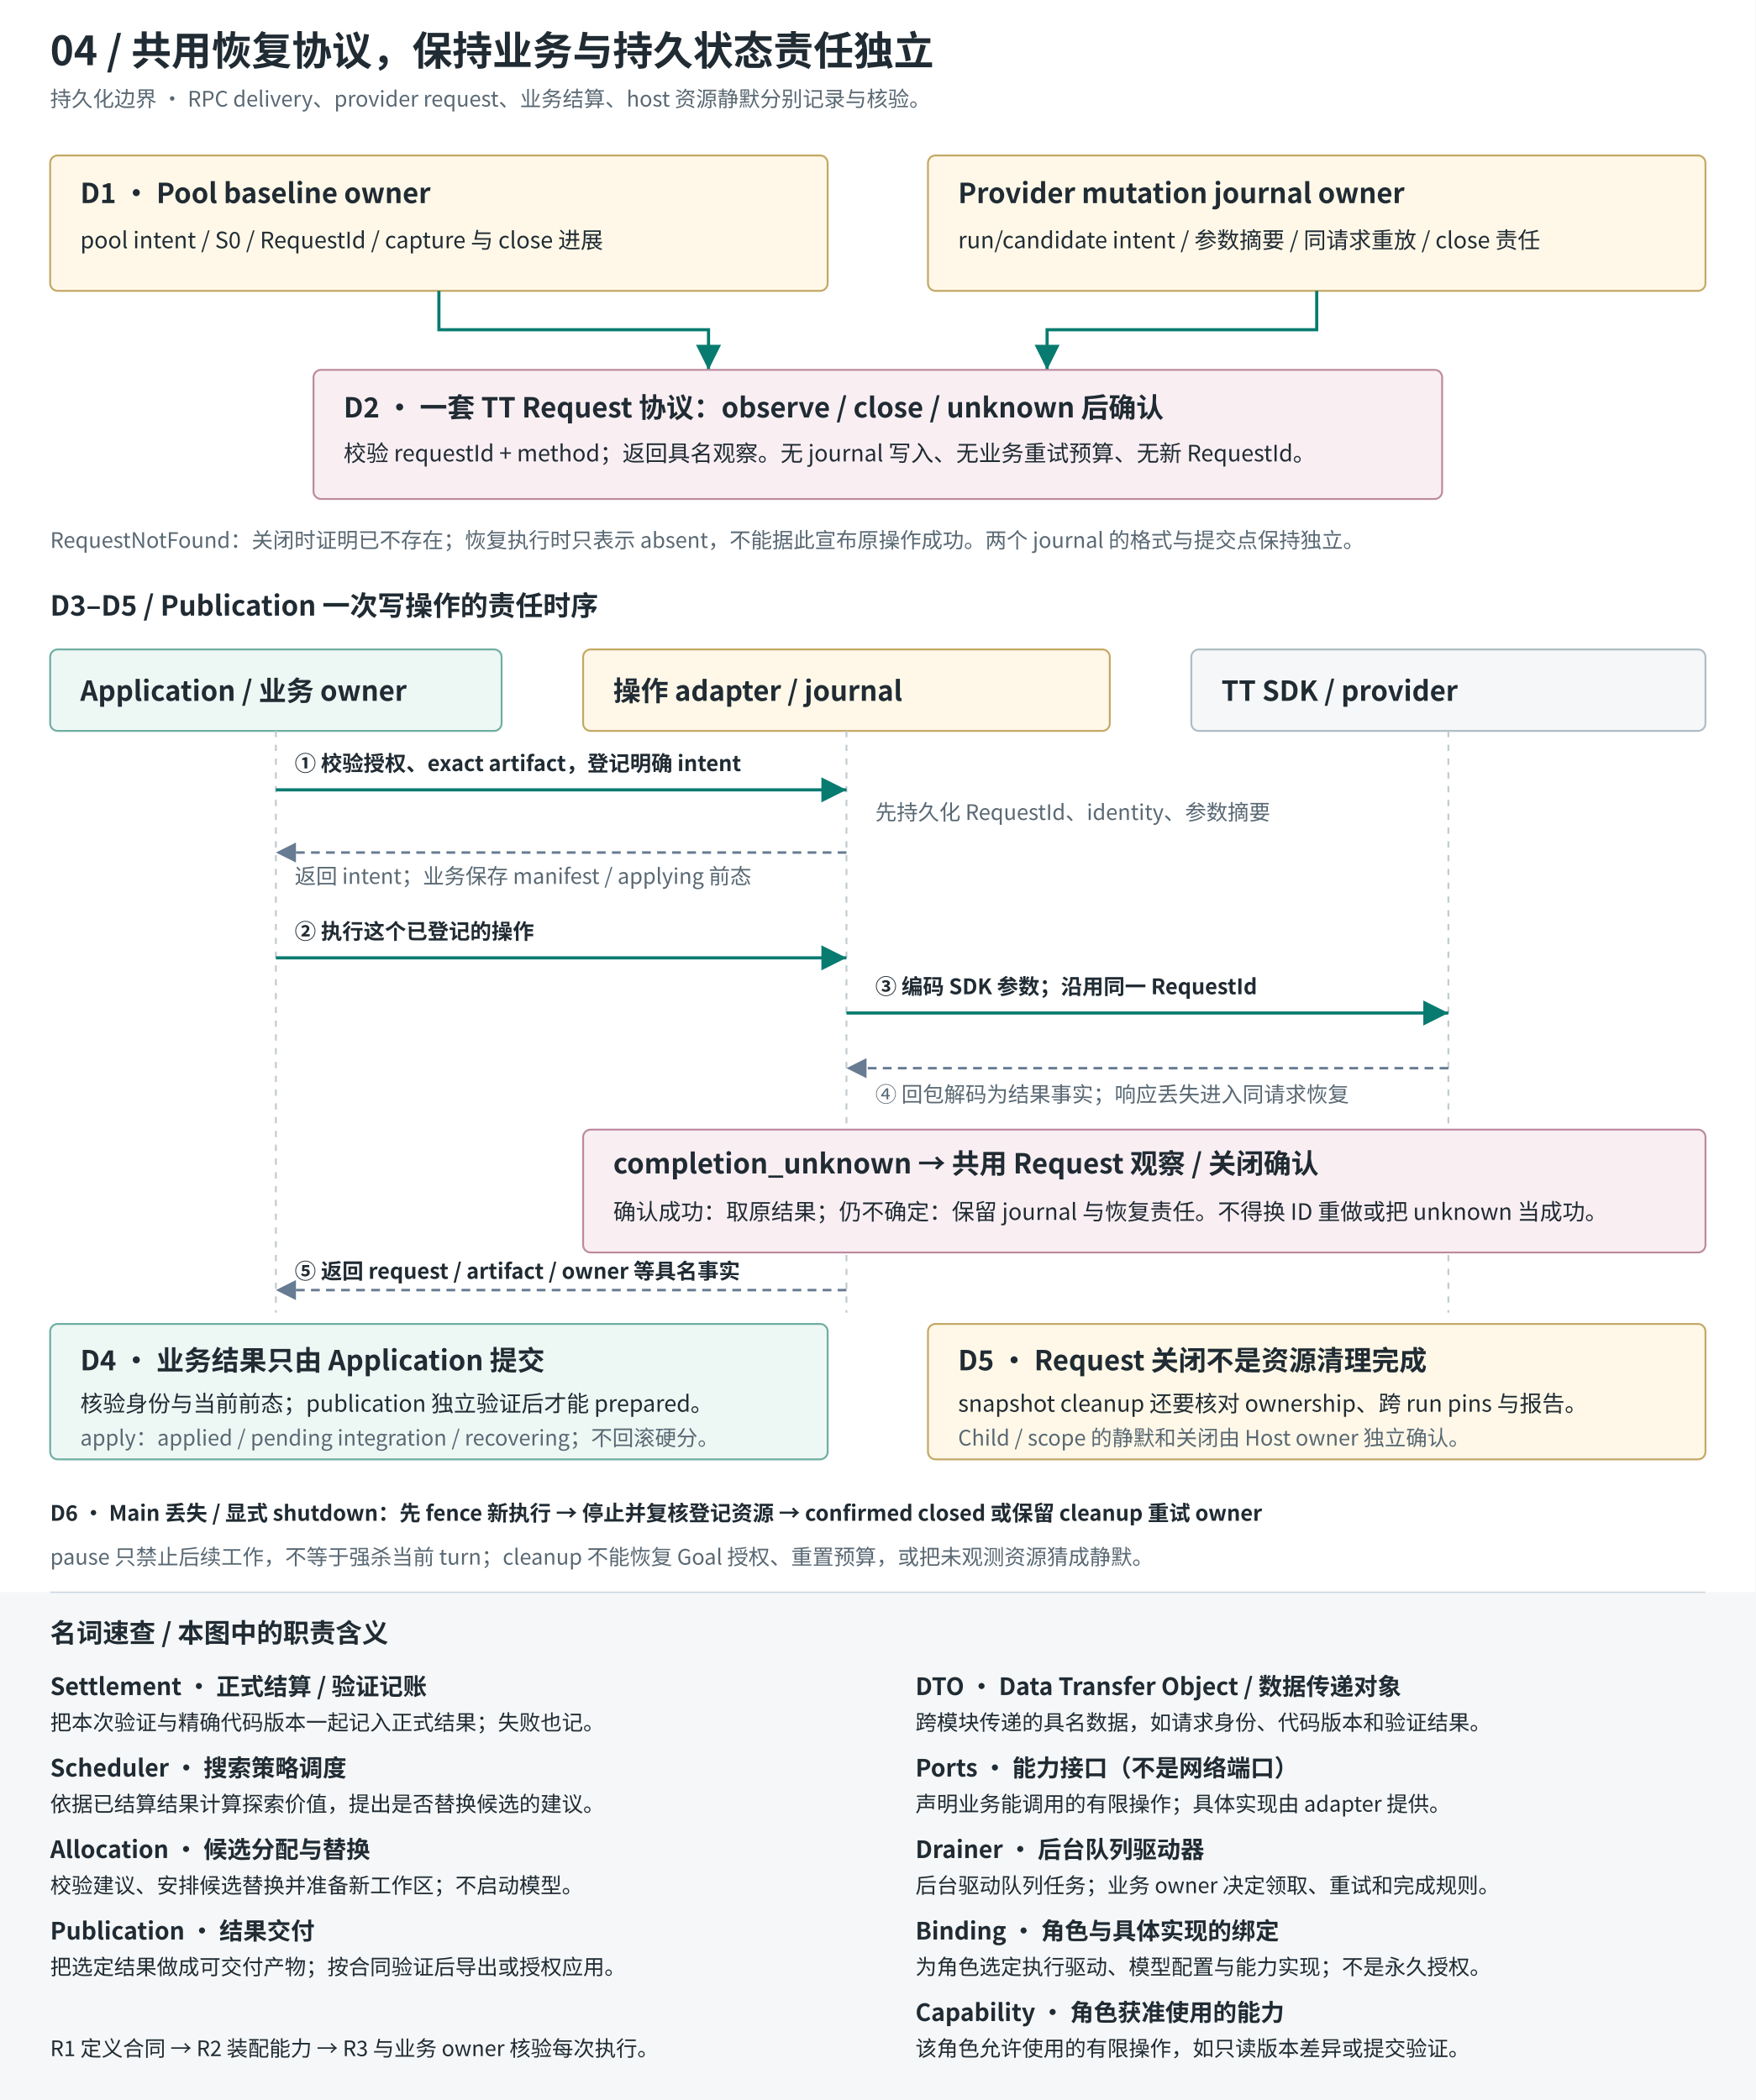
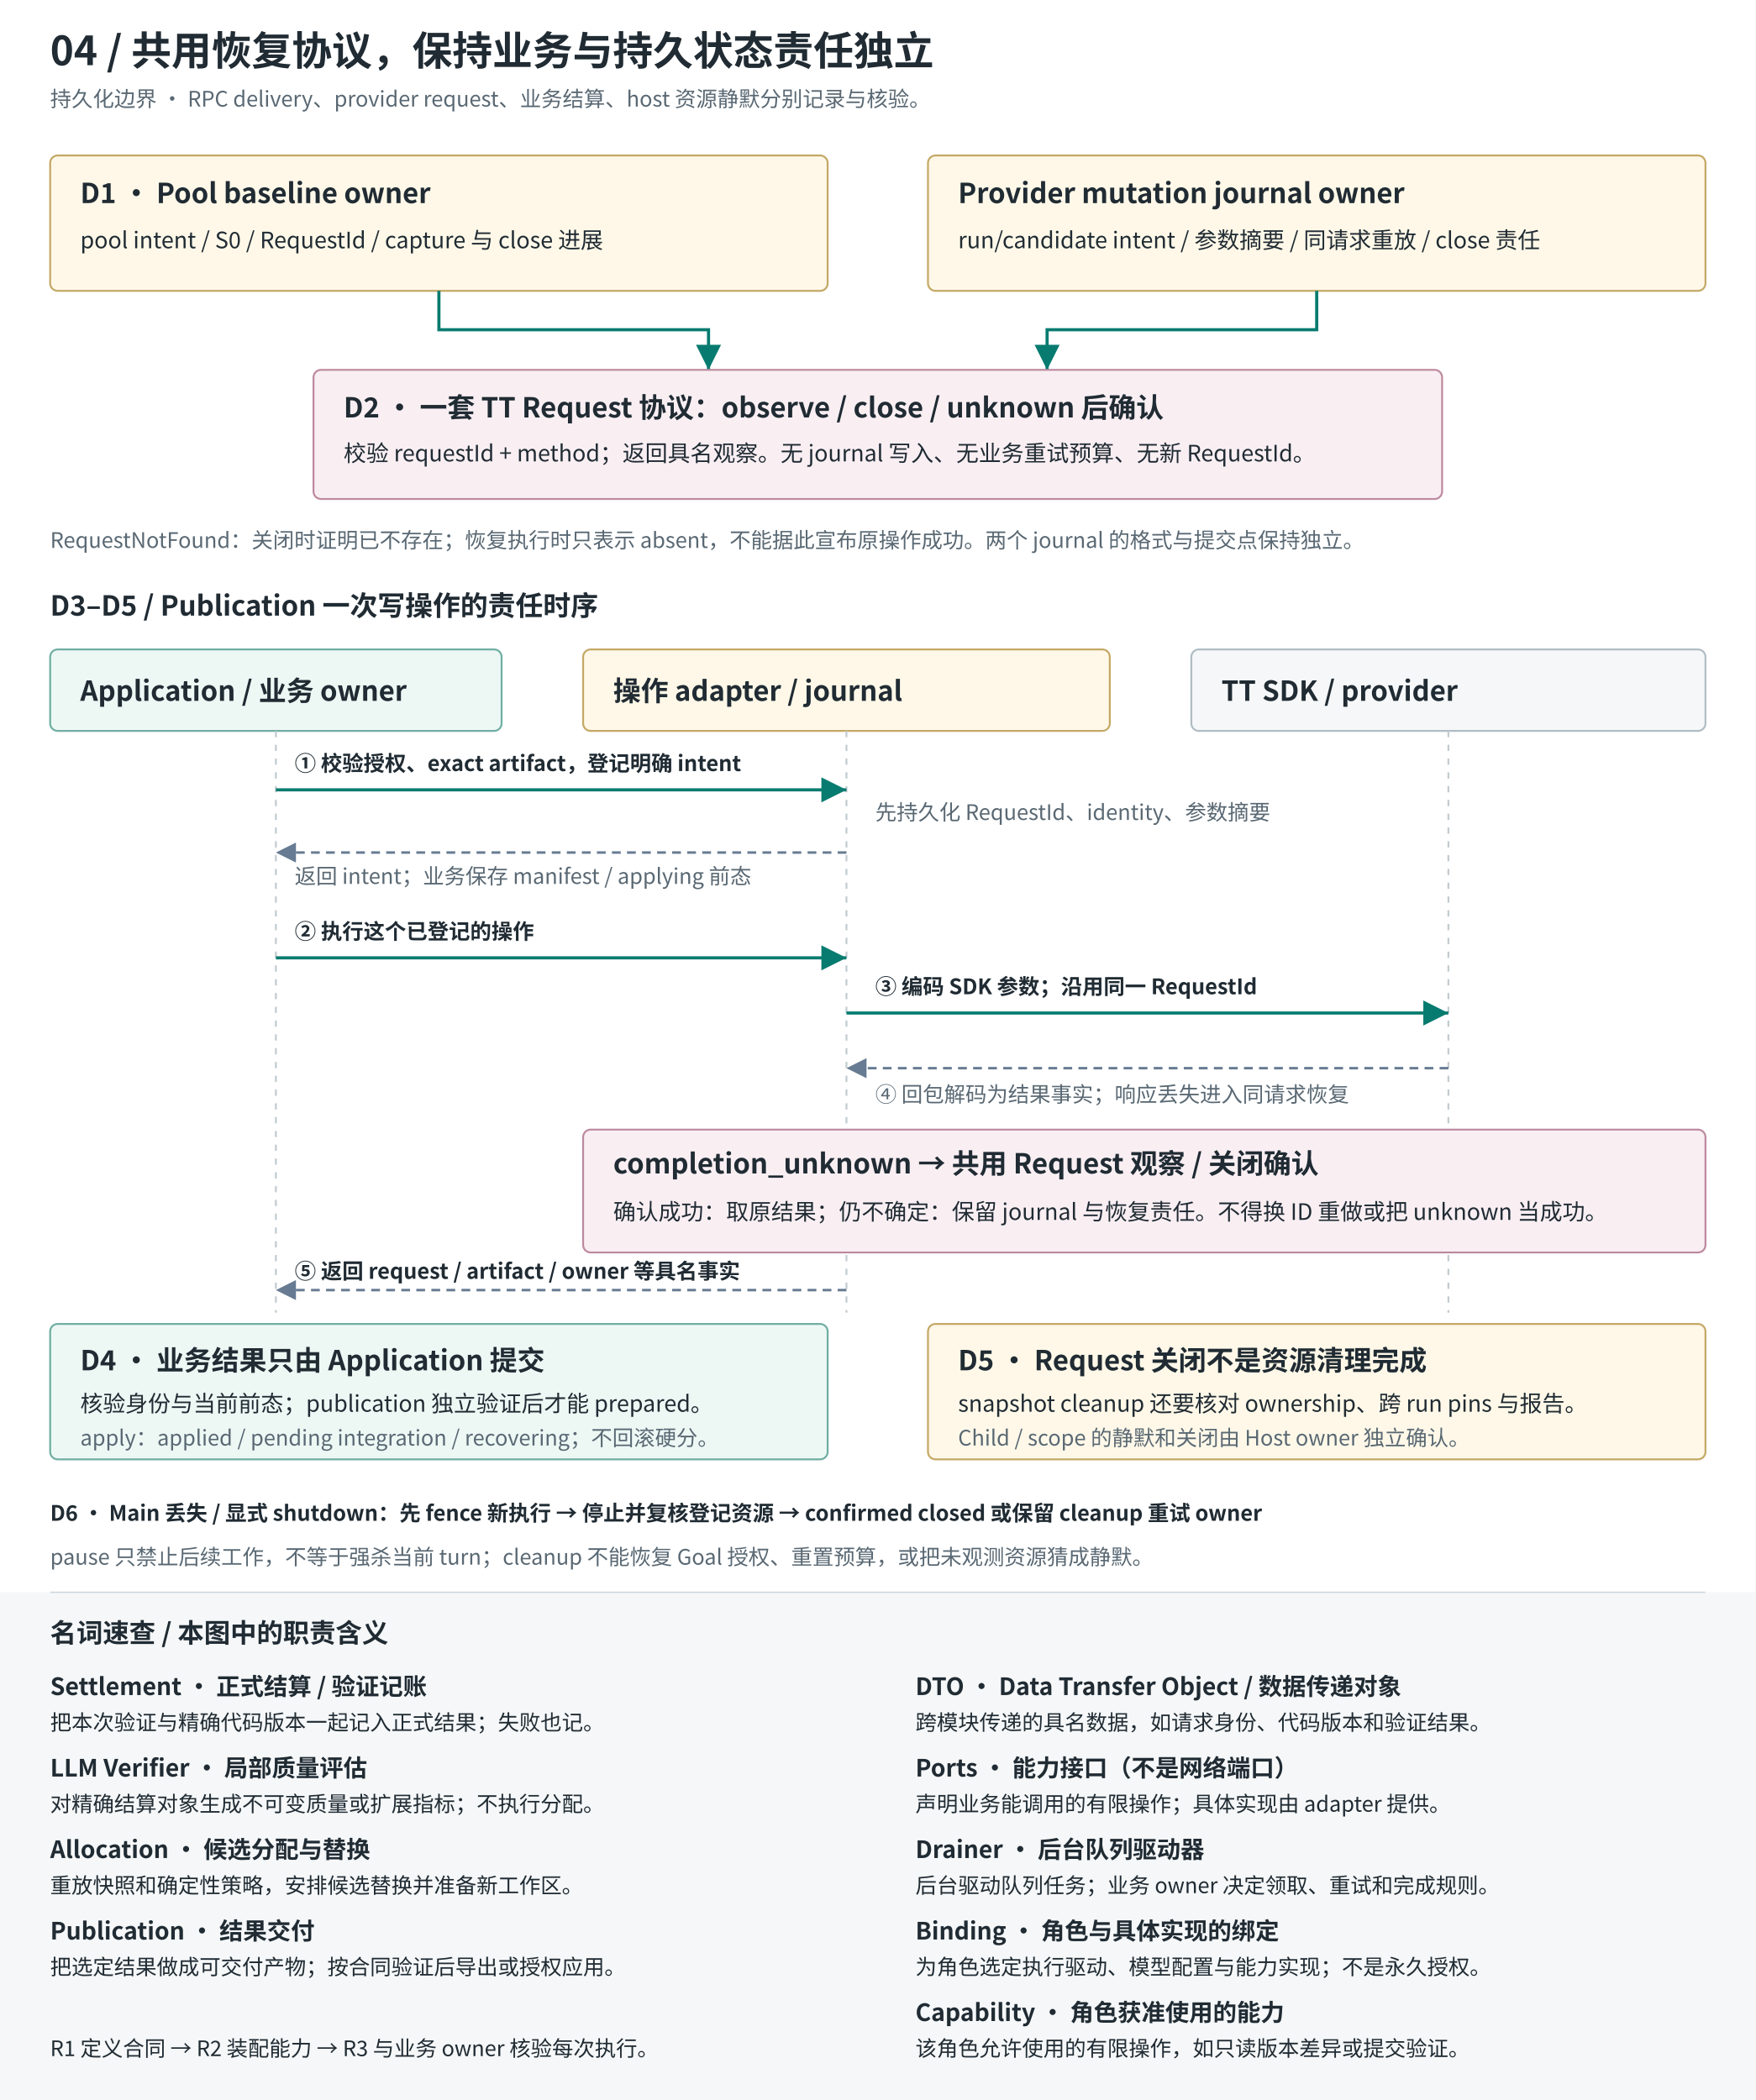
<svg xmlns="http://www.w3.org/2000/svg" width="1400" height="1675" viewBox="0 0 1400 1675" role="img" aria-labelledby="title desc">
  <defs>
    <style>
      text{font-family:'Noto Sans CJK SC','Microsoft YaHei',sans-serif;fill:#202b33;font-size:18px;letter-spacing:0}.title{font-size:32px;font-weight:700}.sub{font-size:17px;fill:#596873}.heading{font-size:22px;font-weight:700}.label{font-size:17px;font-weight:700}.box{rx:6;stroke-width:1.5}.business{fill:#edf8f5;stroke:#70aea2}.host{fill:#f9eff3;stroke:#bd899e}.state{fill:#fff8e8;stroke:#c4a866}.pure{fill:#f1f5fd;stroke:#8ca6cd}.neutral{fill:#f5f7f8;stroke:#b0bdc4}.flow{fill:none;stroke:#087b70;stroke-width:2.5;marker-end:url(#arrow)}.return{fill:none;stroke:#677b92;stroke-width:2;stroke-dasharray:7 5;marker-end:url(#return)}.life{stroke:#c2cbd0;stroke-width:1.5;stroke-dasharray:5 6}
    </style>
    <marker id="arrow" markerWidth="9" markerHeight="9" refX="8" refY="4" orient="auto">
      <path d="M0 0L8 4L0 8Z" fill="#087b70" />
    </marker>
    <marker id="return" markerWidth="9" markerHeight="9" refX="8" refY="4" orient="auto">
      <path d="M0 0L8 4L0 8Z" fill="#677b92" />
    </marker>
  </defs>
  <rect width="1400" height="1675" fill="#fff" />
  <text x="40" y="52" class="title">04 / 共用恢复协议，保持业务与持久状态责任独立</text>
  <text x="40" y="85" class="sub">持久化边界 · RPC delivery、provider request、业务结算、host 资源静默分别记录与核验。</text>
  <rect x="40" y="124" width="620" height="108" class="box state" />
  <text x="64" y="162" class="heading">D1 · Pool baseline owner</text>
  <text x="64" y="198">pool intent / S0 / RequestId / capture 与 close 进展</text>
  <rect x="740" y="124" width="620" height="108" class="box state" />
  <text x="764" y="162" class="heading">Provider mutation journal owner</text>
  <text x="764" y="198">run/candidate intent / 参数摘要 / 同请求重放 / close 责任</text>
  <path d="M350 232V263H565V295" class="flow" />
  <path d="M1050 232V263H835V295" class="flow" />
  <rect x="250" y="295" width="900" height="103" class="box host" />
  <text x="274" y="333" class="heading">D2 · 一套 TT Request 协议：observe / close / unknown 后确认</text>
  <text x="274" y="368">校验 requestId + method；返回具名观察。无 journal 写入、无业务重试预算、无新 RequestId。</text>
  <text x="40" y="437" class="sub">RequestNotFound：关闭时证明已不存在；恢复执行时只表示 absent，不能据此宣布原操作成功。两个 journal 的格式与提交点保持独立。</text>
  <text x="40" y="491" class="heading">D3–D5 / Publication 一次写操作的责任时序</text>
  <rect x="40" y="518" width="360" height="65" class="box business" />
  <rect x="465" y="518" width="420" height="65" class="box state" />
  <rect x="950" y="518" width="410" height="65" class="box neutral" />
  <text x="64" y="559" class="heading">Application / 业务 owner</text>
  <text x="489" y="559" class="heading">操作 adapter / journal</text>
  <text x="974" y="559" class="heading">TT SDK / provider</text>
  <path d="M220 583V1047M675 583V1047M1155 583V1047" class="life" />
  <text x="235" y="615" class="label">① 校验授权、exact artifact，登记明确 intent</text>
  <path d="M220 630H675" class="flow" />
  <text x="698" y="654" class="sub">先持久化 RequestId、identity、参数摘要</text>
  <path d="M675 680H220" class="return" />
  <text x="235" y="705" class="sub">返回 intent；业务保存 manifest / applying 前态</text>
  <text x="235" y="749" class="label">② 执行这个已登记的操作</text>
  <path d="M220 764H675" class="flow" />
  <text x="698" y="793" class="label">③ 编码 SDK 参数；沿用同一 RequestId</text>
  <path d="M675 808H1155" class="flow" />
  <path d="M1155 852H675" class="return" />
  <text x="698" y="879" class="sub">④ 回包解码为结果事实；响应丢失进入同请求恢复</text>
  <rect x="465" y="901" width="895" height="98" class="box host" />
  <text x="489" y="936" class="heading">completion_unknown → 共用 Request 观察 / 关闭确认</text>
  <text x="489" y="973">确认成功：取原结果；仍不确定：保留 journal 与恢复责任。不得换 ID 重做或把 unknown 当成功。</text>
  <path d="M675 1029H220" class="return" />
  <text x="235" y="1020" class="label">⑤ 返回 request / artifact / owner 等具名事实</text>
  <rect x="40" y="1056" width="620" height="108" class="box business" />
  <text x="64" y="1093" class="heading">D4 · 业务结果只由 Application 提交</text>
  <text x="64" y="1126">核验身份与当前前态；publication 独立验证后才能 prepared。</text>
  <text x="64" y="1153" class="sub">apply：applied / pending integration / recovering；不回滚硬分。</text>
  <rect x="740" y="1056" width="620" height="108" class="box state" />
  <text x="764" y="1093" class="heading">D5 · Request 关闭不是资源清理完成</text>
  <text x="764" y="1126">snapshot cleanup 还要核对 ownership、跨 run pins 与报告。</text>
  <text x="764" y="1153" class="sub">Child / scope 的静默和关闭由 Host owner 独立确认。</text>
  <text x="40" y="1213" class="label">D6 · Main 丢失 / 显式 shutdown：先 fence 新执行 → 停止并复核登记资源 → confirmed closed 或保留 cleanup 重试 owner</text>
  <text x="40" y="1248" class="sub">pause 只禁止后续工作，不等于强杀当前 turn；cleanup 不能恢复 Goal 授权、重置预算，或把未观测资源猜成静默。</text>
  <style>.glossary text{font-size:17px}.glossary .term{font-size:19px;font-weight:700}.glossary .glossary-title{font-size:21px;font-weight:700}</style>
  <g class="glossary" transform="translate(0 1270)">
    <rect width="1400" height="405" fill="#f5f7f8" />
    <path d="M40 0H1360" stroke="#cbd6dc" />
    <text x="40" y="40" class="glossary-title">名词速查 / 本图中的职责含义</text>
    <text x="40" y="82" class="term">Settlement · 正式结算 / 验证记账</text>
    <text x="40" y="110">把本次验证与精确代码版本一起记入正式结果；失败也记。</text>
-     <text x="40" y="147" class="term">Scheduler · 搜索策略调度</text>
-     <text x="40" y="175">依据已结算结果计算探索价值，提出是否替换候选的建议。</text>
+     <text x="40" y="147" class="term">LLM Verifier · 局部质量评估</text>
+     <text x="40" y="175">对精确结算对象生成不可变质量或扩展指标；不执行分配。</text>
    <text x="40" y="212" class="term">Allocation · 候选分配与替换</text>
-     <text x="40" y="240">校验建议、安排候选替换并准备新工作区；不启动模型。</text>
+     <text x="40" y="240">重放快照和确定性策略，安排候选替换并准备新工作区。</text>
    <text x="40" y="277" class="term">Publication · 结果交付</text>
    <text x="40" y="305">把选定结果做成可交付产物；按合同验证后导出或授权应用。</text>
    <text x="730" y="82" class="term">DTO · Data Transfer Object / 数据传递对象</text>
    <text x="730" y="110">跨模块传递的具名数据，如请求身份、代码版本和验证结果。</text>
    <text x="730" y="147" class="term">Ports · 能力接口（不是网络端口）</text>
    <text x="730" y="175">声明业务能调用的有限操作；具体实现由 adapter 提供。</text>
    <text x="730" y="212" class="term">Drainer · 后台队列驱动器</text>
    <text x="730" y="240">后台驱动队列任务；业务 owner 决定领取、重试和完成规则。</text>
    <text x="730" y="277" class="term">Binding · 角色与具体实现的绑定</text>
    <text x="730" y="305">为角色选定执行驱动、模型配置与能力实现；不是永久授权。</text>
    <text x="730" y="342" class="term">Capability · 角色获准使用的能力</text>
    <text x="730" y="370">该角色允许使用的有限操作，如只读版本差异或提交验证。</text>
    <text x="40" y="370" fill="#596873">R1 定义合同 → R2 装配能力 → R3 与业务 owner 核验每次执行。</text>
  </g>
</svg>
